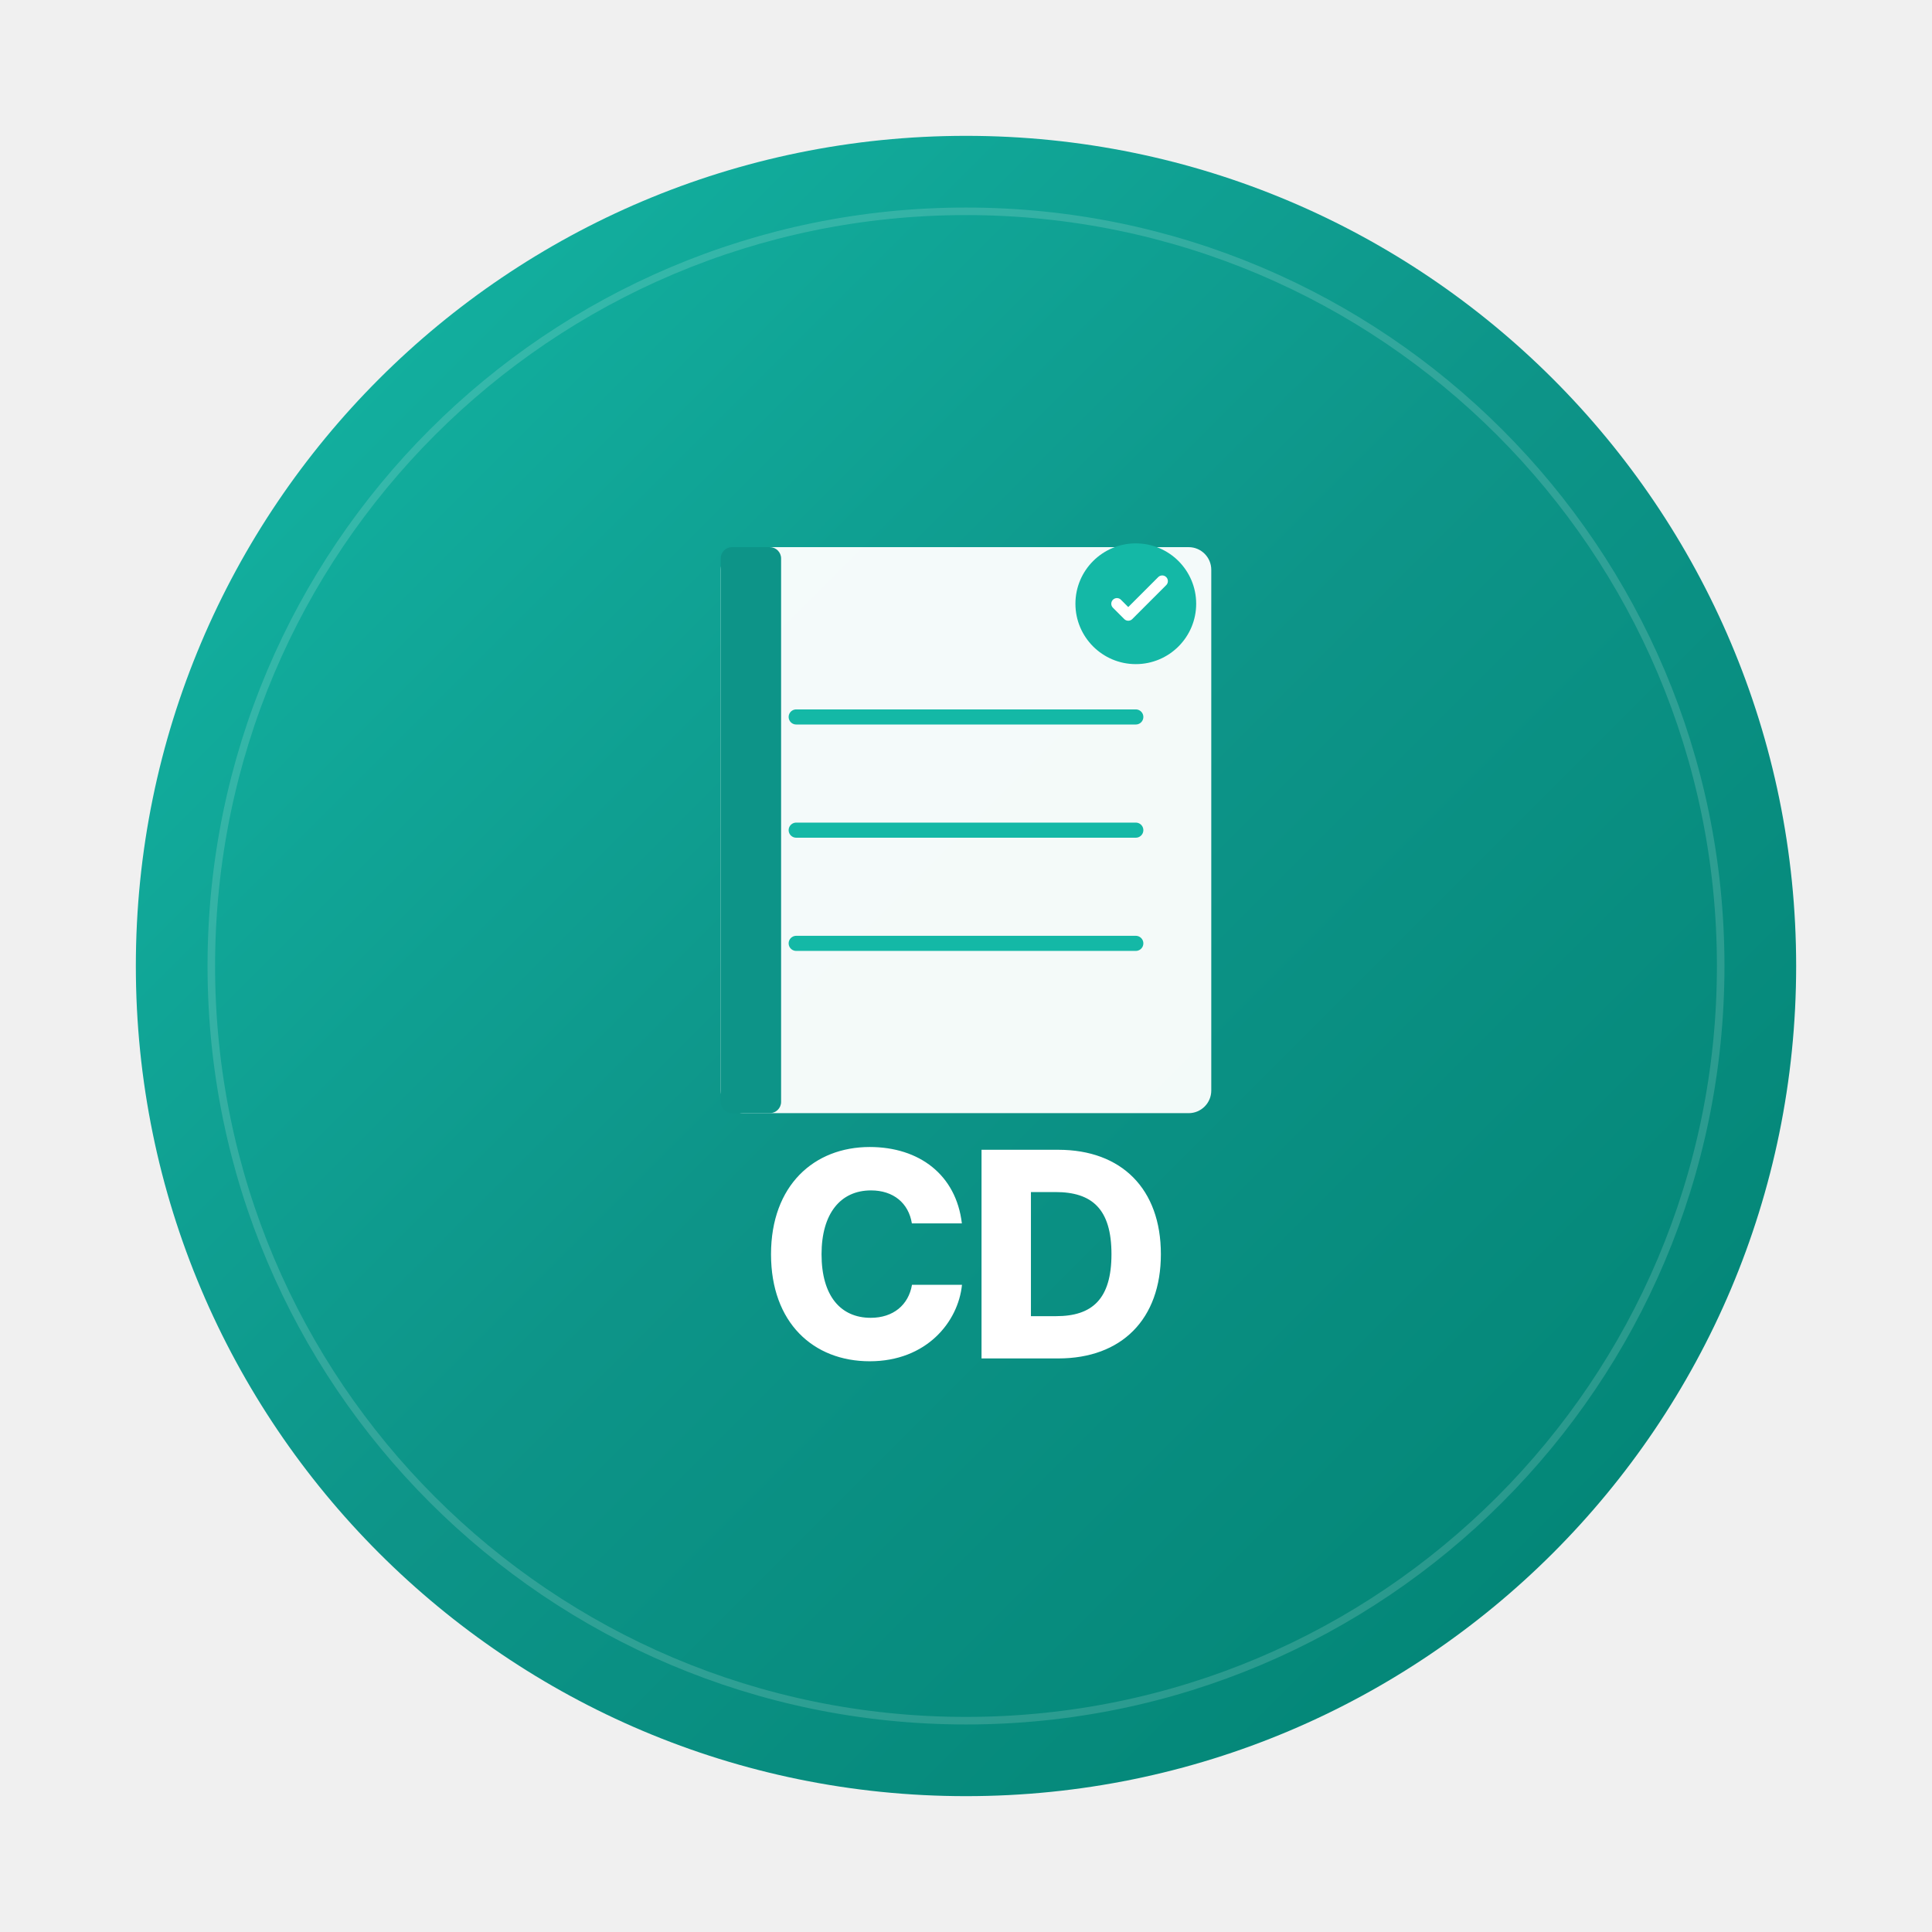
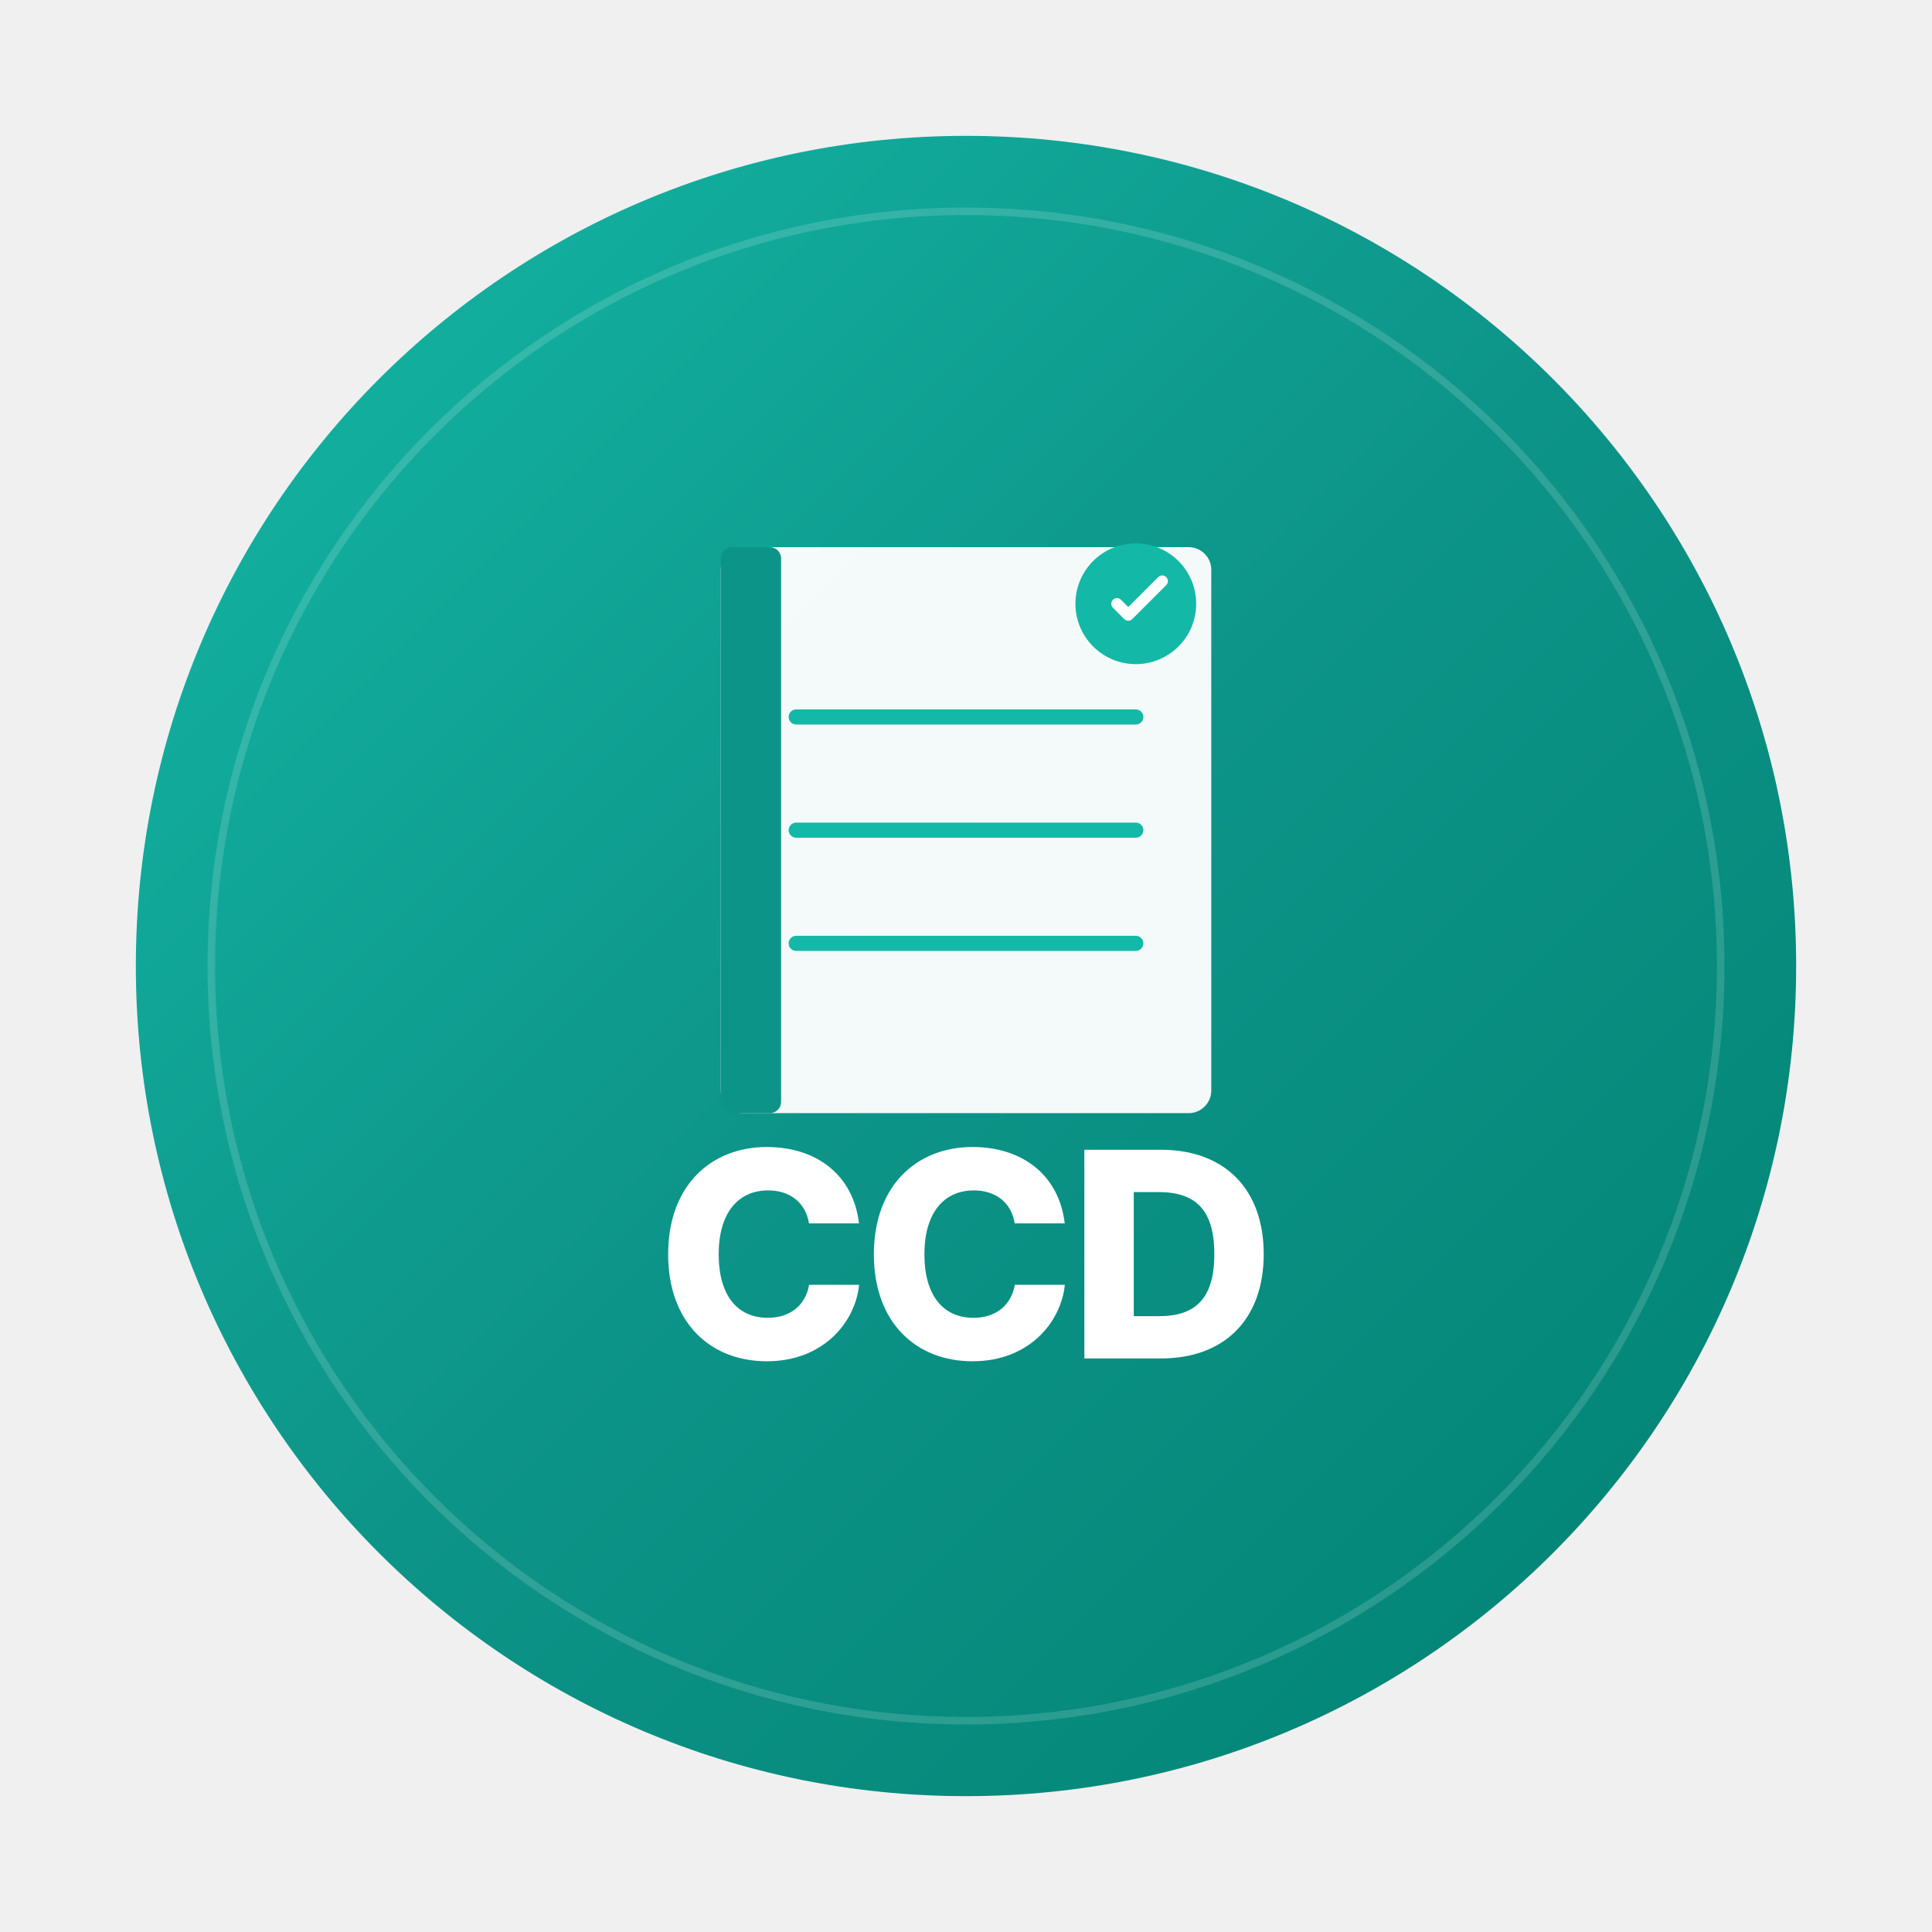
<svg xmlns="http://www.w3.org/2000/svg" viewBox="0 0 512 512">
  <defs>
    <linearGradient id="tealGradient" x1="0%" y1="0%" x2="100%" y2="100%">
      <stop offset="0%" stop-color="#14B8A6" />
      <stop offset="50%" stop-color="#0D9488" />
      <stop offset="100%" stop-color="#008272" />
    </linearGradient>
  </defs>
  <circle cx="256" cy="256" r="220" fill="url(#tealGradient)" />
  <circle cx="256" cy="256" r="200" fill="none" stroke="rgba(255,255,255,0.15)" stroke-width="2" />
  <g transform="translate(256, 220)">
    <rect x="-65" y="-75" width="130" height="150" rx="6" fill="white" opacity="0.95" />
    <line x1="-45" y1="-30" x2="45" y2="-30" stroke="#14B8A6" stroke-width="4" stroke-linecap="round" />
    <line x1="-45" y1="0" x2="45" y2="0" stroke="#14B8A6" stroke-width="4" stroke-linecap="round" />
    <line x1="-45" y1="30" x2="45" y2="30" stroke="#14B8A6" stroke-width="4" stroke-linecap="round" />
    <rect x="-65" y="-75" width="16" height="150" rx="3" fill="#0D9488" />
    <circle cx="45" cy="-60" r="16" fill="#14B8A6" />
    <path d="M 40 -60 L 43 -57 L 52 -66" stroke="white" stroke-width="3" fill="none" stroke-linecap="round" stroke-linejoin="round" />
  </g>
  <text x="256" y="360" text-anchor="middle" fill="white" font-size="76" font-weight="800" font-family="Inter, -apple-system, BlinkMacSystemFont, sans-serif" letter-spacing="-2">
-     CD
+     CCD
  </text>
</svg>
